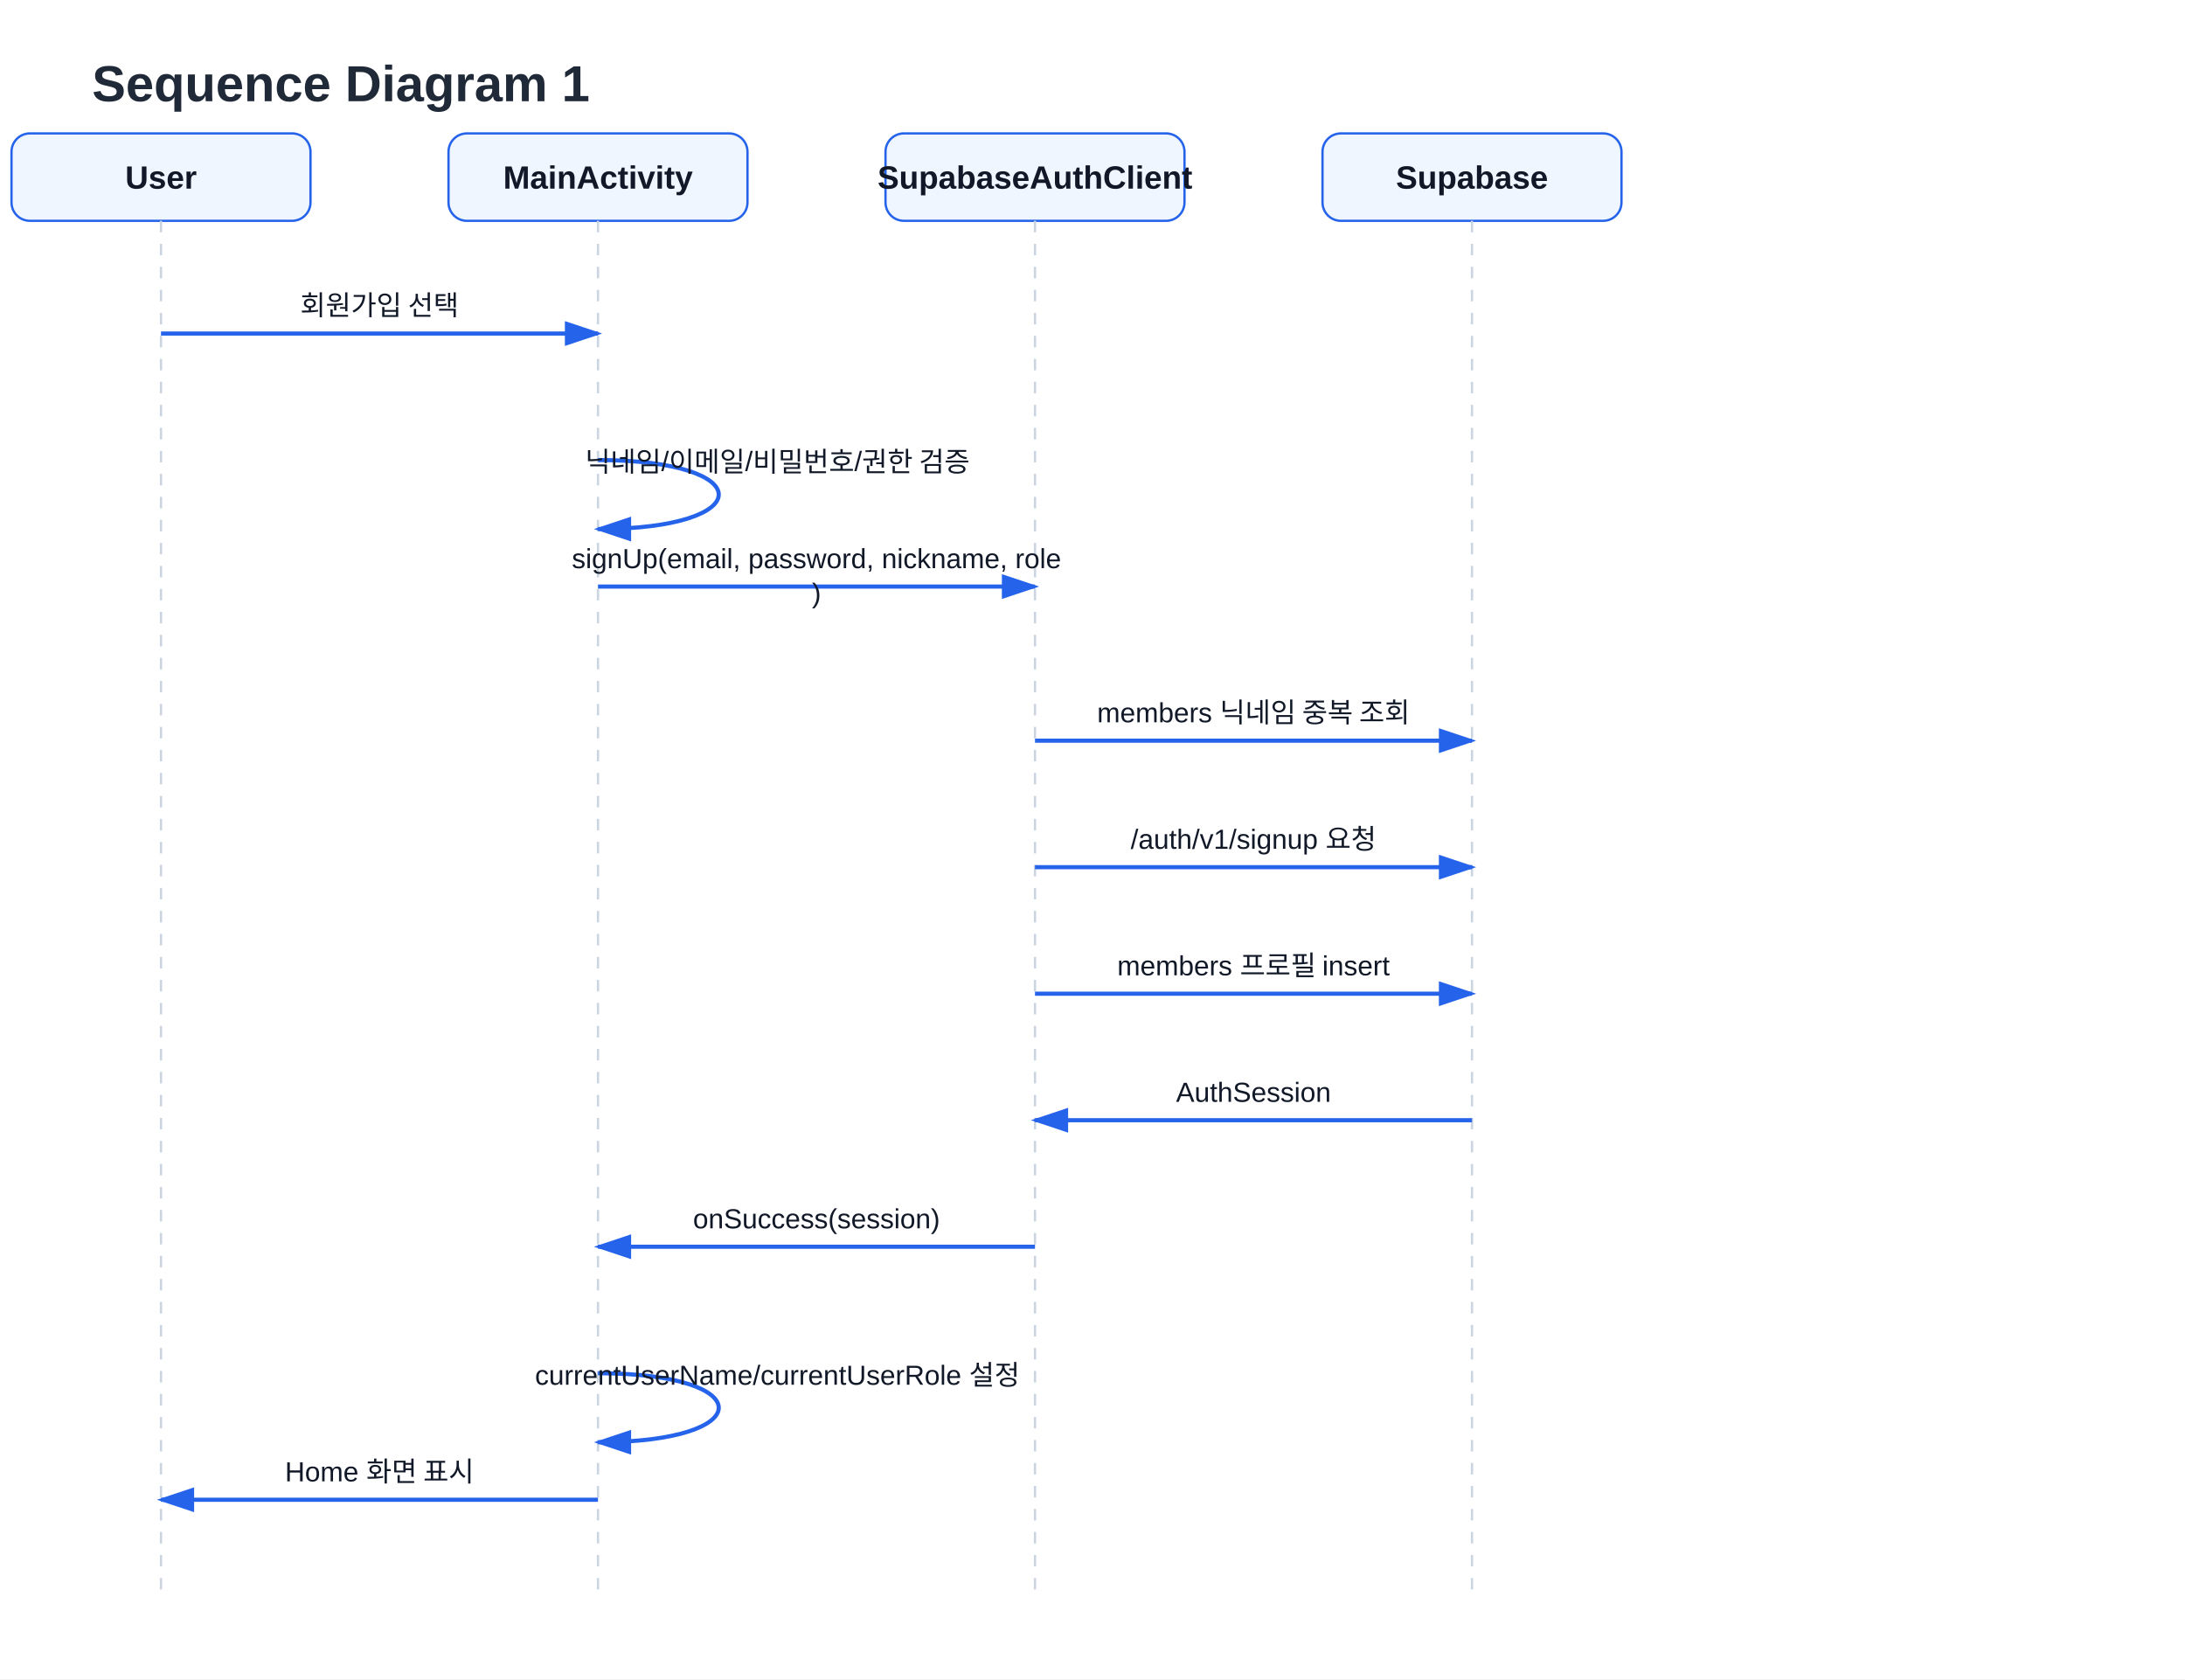
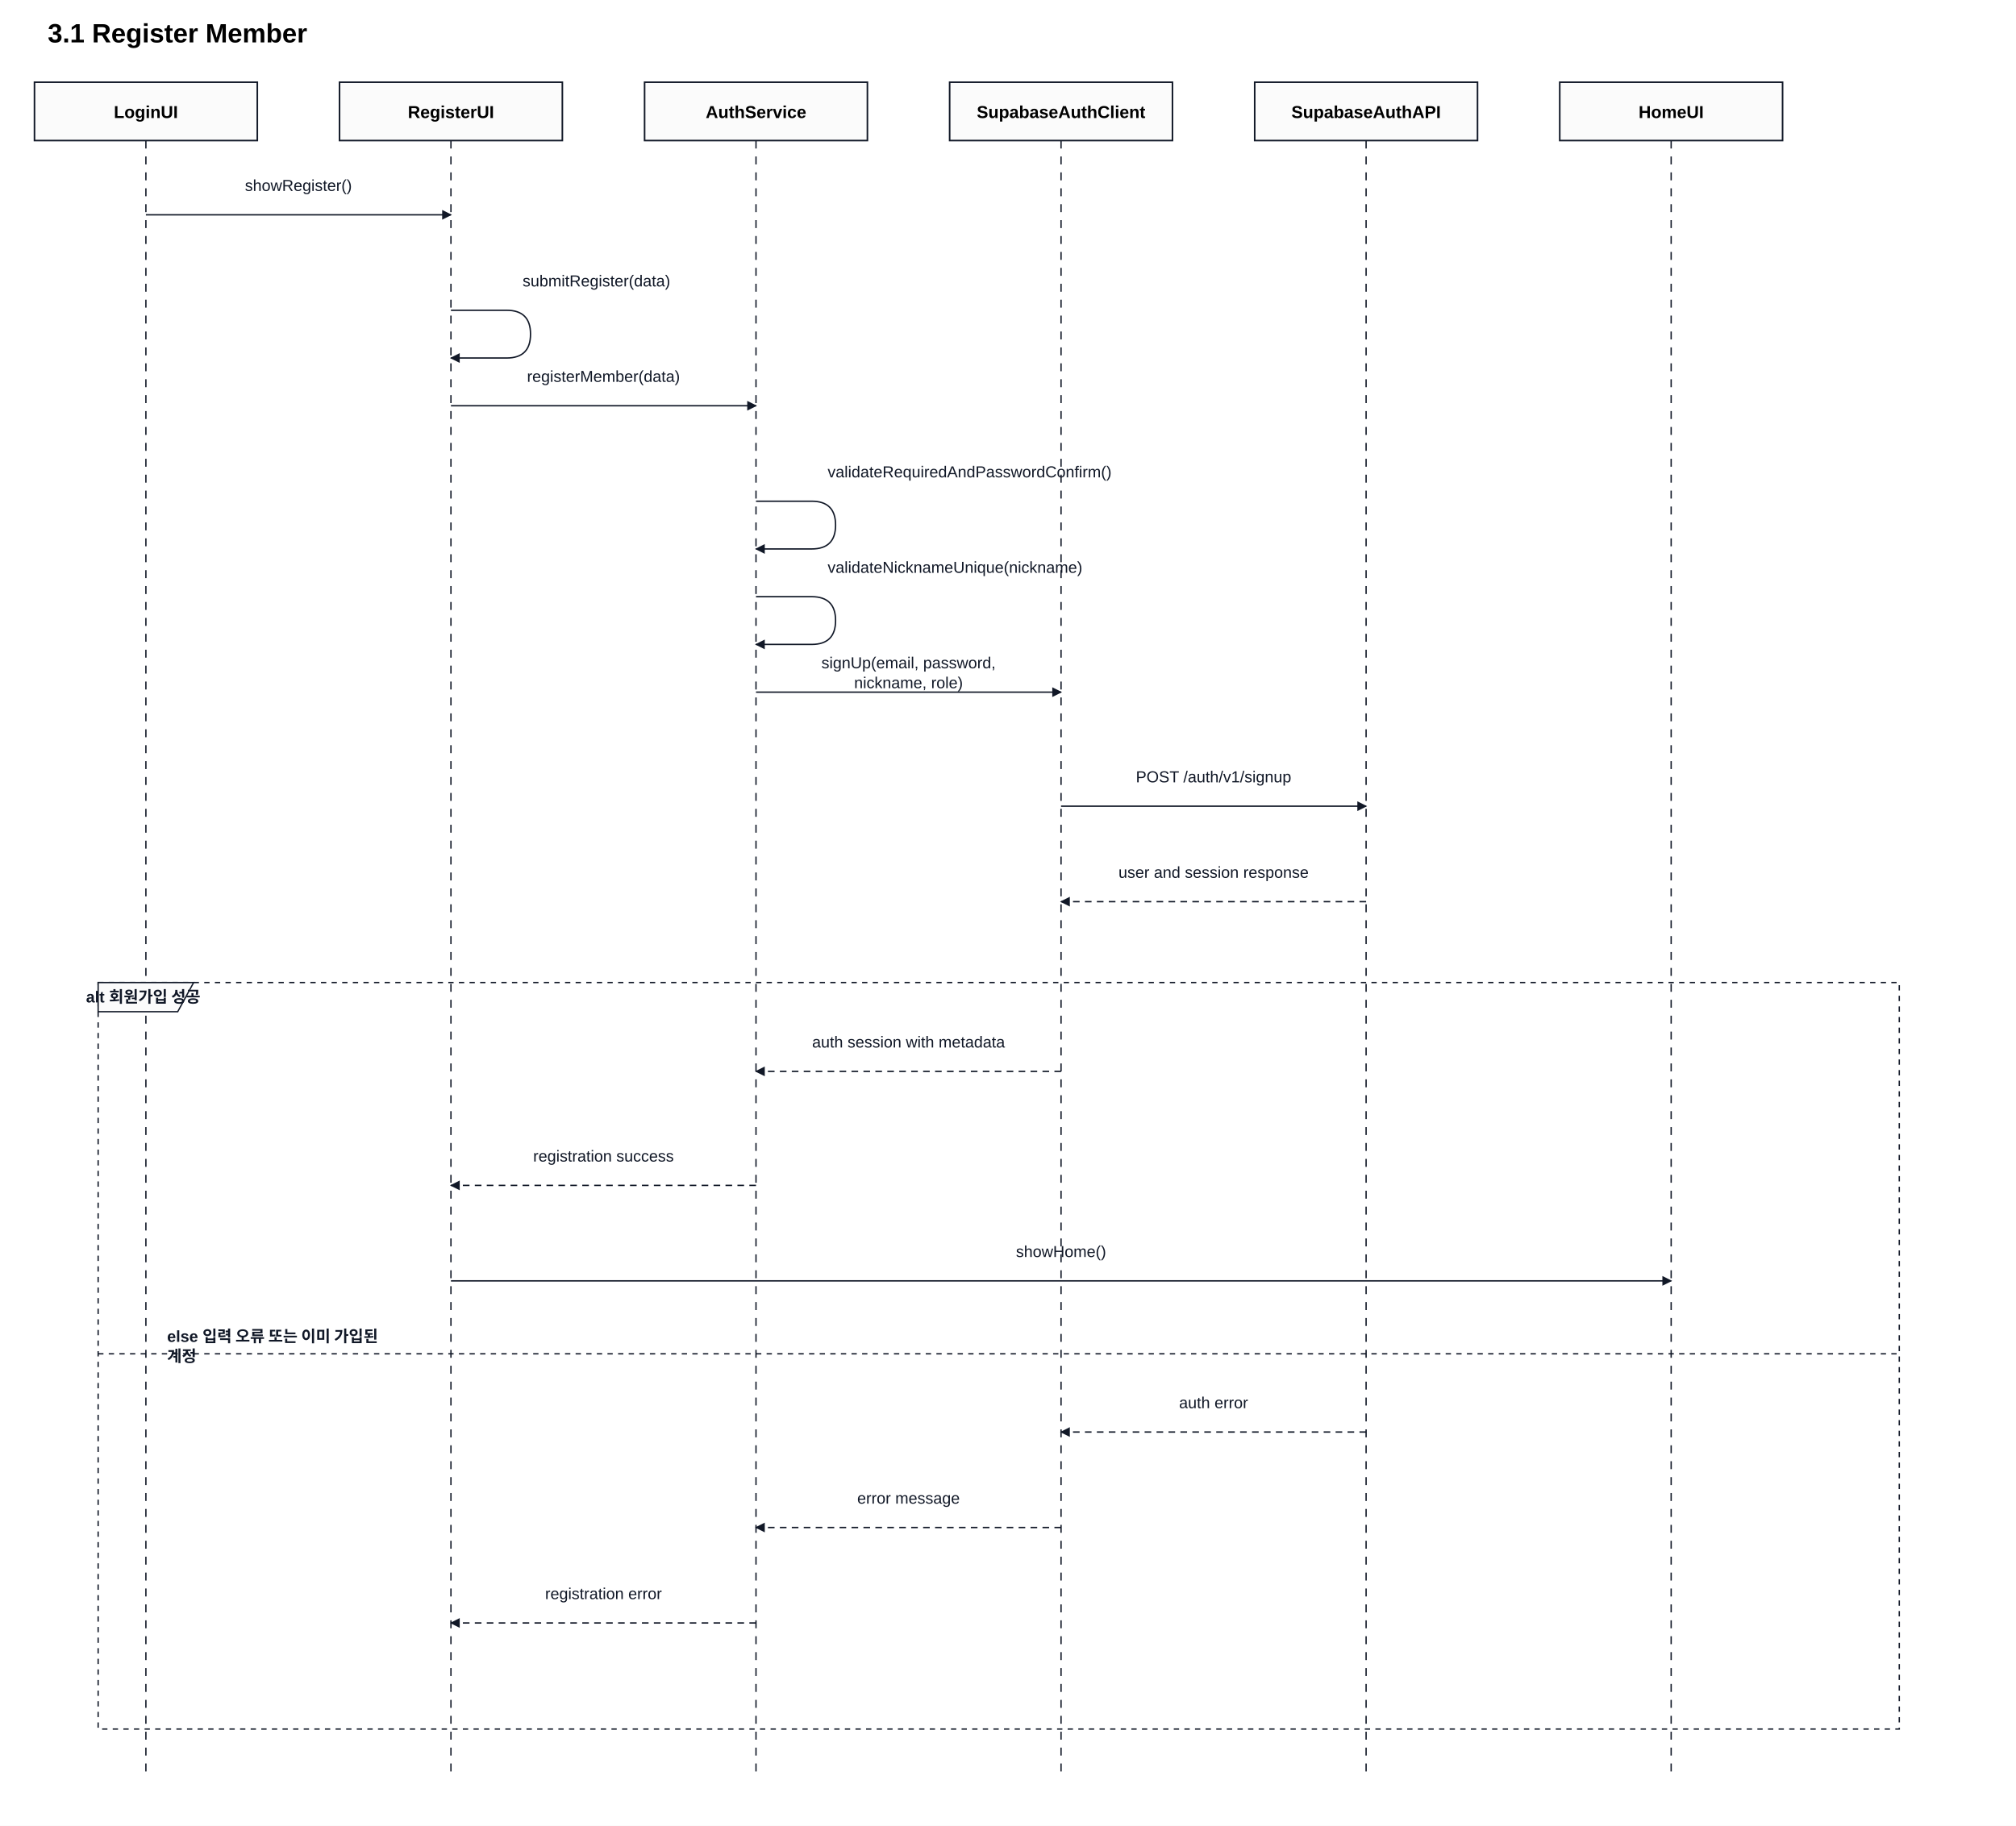
- <svg xmlns="http://www.w3.org/2000/svg" width="950" height="730" viewBox="0 0 950 730">
-   <style>text{font-family:Arial,'Malgun Gothic',sans-serif}.title{font-size:22px;font-weight:700;fill:#1f2937}.boxTitle{font-size:14px;font-weight:700;fill:#111827}.small{font-size:12px;fill:#374151}.msg{font-size:12px;fill:#111827}.muted{font-size:11px;fill:#6b7280}</style>
-   <rect width="100%" height="100%" fill="#ffffff" />
+ <svg xmlns="http://www.w3.org/2000/svg" width="1520" height="1377" viewBox="0 0 1520 1377">
  <defs>
-     <marker id="arrow" markerWidth="10" markerHeight="10" refX="8" refY="3" orient="auto">
-       <path d="M0,0 L0,6 L9,3 z" fill="#2563eb" />
+     <marker id="arrow" viewBox="0 0 10 10" refX="9" refY="5" markerWidth="7" markerHeight="7" orient="auto">
+       <path d="M0 0 L10 5 L0 10 z" fill="#111827" />
+     </marker>
+     <marker id="hollowArrow" viewBox="0 0 10 10" refX="9" refY="5" markerWidth="7" markerHeight="7" orient="auto">
+       <path d="M0 0 L10 5 L0 10 z" fill="#fbfbfb" stroke="#111827" />
+     </marker>
+     <marker id="diamond" viewBox="0 0 16 10" refX="1" refY="5" markerWidth="11" markerHeight="9" orient="auto">
+       <path d="M1 5 L8 1 L15 5 L8 9 z" fill="#111827" stroke="#111827" />
    </marker>
  </defs>
-   <text x="40" y="44" class="title">Sequence Diagram 1</text>
-   <rect x="5" y="58" width="130" height="38" rx="8" fill="#eff6ff" stroke="#2563eb" />
-   <text x="70" y="82" text-anchor="middle" class="boxTitle">User</text>
-   <line x1="70" y1="96" x2="70" y2="695" stroke="#cbd5e1" stroke-dasharray="5,5" />
-   <rect x="195" y="58" width="130" height="38" rx="8" fill="#eff6ff" stroke="#2563eb" />
-   <text x="260" y="82" text-anchor="middle" class="boxTitle">MainActivity</text>
-   <line x1="260" y1="96" x2="260" y2="695" stroke="#cbd5e1" stroke-dasharray="5,5" />
-   <rect x="385" y="58" width="130" height="38" rx="8" fill="#eff6ff" stroke="#2563eb" />
-   <text x="450" y="82" text-anchor="middle" class="boxTitle">SupabaseAuthClient</text>
-   <line x1="450" y1="96" x2="450" y2="695" stroke="#cbd5e1" stroke-dasharray="5,5" />
-   <rect x="575" y="58" width="130" height="38" rx="8" fill="#eff6ff" stroke="#2563eb" />
-   <text x="640" y="82" text-anchor="middle" class="boxTitle">Supabase</text>
-   <line x1="640" y1="96" x2="640" y2="695" stroke="#cbd5e1" stroke-dasharray="5,5" />
-   <line x1="70" y1="145" x2="260" y2="145" stroke="#2563eb" stroke-width="1.8" marker-end="url(#arrow)" />
-   <text x="165.0" y="137" text-anchor="middle" class="msg">회원가입 선택</text>
-   <path d="M260 200 C330 200 330 230 260 230" fill="none" stroke="#2563eb" stroke-width="1.8" marker-end="url(#arrow)" />
-   <text x="338" y="205" text-anchor="middle" class="msg">닉네임/이메일/비밀번호/권한 검증</text>
-   <line x1="260" y1="255" x2="450" y2="255" stroke="#2563eb" stroke-width="1.8" marker-end="url(#arrow)" />
-   <text x="355.0" y="247" text-anchor="middle" class="msg">signUp(email, password, nickname, role</text>
-   <text x="355.0" y="262" text-anchor="middle" class="msg">)</text>
-   <line x1="450" y1="322" x2="640" y2="322" stroke="#2563eb" stroke-width="1.8" marker-end="url(#arrow)" />
-   <text x="545.0" y="314" text-anchor="middle" class="msg">members 닉네임 중복 조회</text>
-   <line x1="450" y1="377" x2="640" y2="377" stroke="#2563eb" stroke-width="1.8" marker-end="url(#arrow)" />
-   <text x="545.0" y="369" text-anchor="middle" class="msg">/auth/v1/signup 요청</text>
-   <line x1="450" y1="432" x2="640" y2="432" stroke="#2563eb" stroke-width="1.8" marker-end="url(#arrow)" />
-   <text x="545.0" y="424" text-anchor="middle" class="msg">members 프로필 insert</text>
-   <line x1="640" y1="487" x2="450" y2="487" stroke="#2563eb" stroke-width="1.8" marker-end="url(#arrow)" />
-   <text x="545.0" y="479" text-anchor="middle" class="msg">AuthSession</text>
-   <line x1="450" y1="542" x2="260" y2="542" stroke="#2563eb" stroke-width="1.8" marker-end="url(#arrow)" />
-   <text x="355.0" y="534" text-anchor="middle" class="msg">onSuccess(session)</text>
-   <path d="M260 597 C330 597 330 627 260 627" fill="none" stroke="#2563eb" stroke-width="1.8" marker-end="url(#arrow)" />
-   <text x="338" y="602" text-anchor="middle" class="msg">currentUserName/currentUserRole 설정</text>
-   <line x1="260" y1="652" x2="70" y2="652" stroke="#2563eb" stroke-width="1.8" marker-end="url(#arrow)" />
-   <text x="165.0" y="644" text-anchor="middle" class="msg">Home 화면 표시</text>
+   <rect width="100%" height="100%" fill="#ffffff" />
+   <text x="36" y="32" font-family="Arial, sans-serif" font-size="20" font-weight="700">3.1 Register Member</text>
+   <rect x="26" y="62" width="168" height="44" fill="#fbfbfb" stroke="#111827" stroke-width="1.2" />
+   <text x="110" y="89" text-anchor="middle" font-family="Arial, sans-serif" font-size="13" font-weight="700">LoginUI</text>
+   <line x1="110" y1="106" x2="110" y2="1337" stroke="#111827" stroke-width="1" stroke-dasharray="6 6" />
+   <rect x="256" y="62" width="168" height="44" fill="#fbfbfb" stroke="#111827" stroke-width="1.2" />
+   <text x="340" y="89" text-anchor="middle" font-family="Arial, sans-serif" font-size="13" font-weight="700">RegisterUI</text>
+   <line x1="340" y1="106" x2="340" y2="1337" stroke="#111827" stroke-width="1" stroke-dasharray="6 6" />
+   <rect x="486" y="62" width="168" height="44" fill="#fbfbfb" stroke="#111827" stroke-width="1.2" />
+   <text x="570" y="89" text-anchor="middle" font-family="Arial, sans-serif" font-size="13" font-weight="700">AuthService</text>
+   <line x1="570" y1="106" x2="570" y2="1337" stroke="#111827" stroke-width="1" stroke-dasharray="6 6" />
+   <rect x="716" y="62" width="168" height="44" fill="#fbfbfb" stroke="#111827" stroke-width="1.2" />
+   <text x="800" y="89" text-anchor="middle" font-family="Arial, sans-serif" font-size="13" font-weight="700">SupabaseAuthClient</text>
+   <line x1="800" y1="106" x2="800" y2="1337" stroke="#111827" stroke-width="1" stroke-dasharray="6 6" />
+   <rect x="946" y="62" width="168" height="44" fill="#fbfbfb" stroke="#111827" stroke-width="1.2" />
+   <text x="1030" y="89" text-anchor="middle" font-family="Arial, sans-serif" font-size="13" font-weight="700">SupabaseAuthAPI</text>
+   <line x1="1030" y1="106" x2="1030" y2="1337" stroke="#111827" stroke-width="1" stroke-dasharray="6 6" />
+   <rect x="1176" y="62" width="168" height="44" fill="#fbfbfb" stroke="#111827" stroke-width="1.2" />
+   <text x="1260" y="89" text-anchor="middle" font-family="Arial, sans-serif" font-size="13" font-weight="700">HomeUI</text>
+   <line x1="1260" y1="106" x2="1260" y2="1337" stroke="#111827" stroke-width="1" stroke-dasharray="6 6" />
+   <rect x="74" y="741" width="1358" height="563" fill="none" stroke="#111827" stroke-dasharray="4 4" />
+   <path d="M74 741 h72 l-12 22 h-60 z" fill="#fbfbfb" stroke="#111827" />
+   <text x="108" y="756" text-anchor="middle" font-family="Arial, sans-serif" font-size="12" font-weight="700" fill="#111827">alt 회원가입 성공</text>
+   <line x1="74" y1="1021" x2="1432" y2="1021" stroke="#111827" stroke-dasharray="4 4" />
+   <text x="126" y="1012" text-anchor="start" font-family="Arial, sans-serif" font-size="12" font-weight="700" fill="#111827">else 입력 오류 또는 이미 가입된</text>
+   <text x="126" y="1027" text-anchor="start" font-family="Arial, sans-serif" font-size="12" font-weight="700" fill="#111827">계정</text>
+   <line x1="110" y1="162" x2="340" y2="162" stroke="#111827" stroke-width="1.05" marker-end="url(#arrow)" />
+   <text x="225" y="144" text-anchor="middle" font-family="Arial, sans-serif" font-size="12" font-weight="400" fill="#111827">showRegister()</text>
+   <path d="M340 234 h42 q18 0 18 18 q0 18 -18 18 h-42" fill="none" stroke="#111827" stroke-width="1.05" marker-end="url(#arrow)" />
+   <text x="394" y="216" text-anchor="start" font-family="Arial, sans-serif" font-size="12" font-weight="400" fill="#111827">submitRegister(data)</text>
+   <line x1="340" y1="306" x2="570" y2="306" stroke="#111827" stroke-width="1.05" marker-end="url(#arrow)" />
+   <text x="455" y="288" text-anchor="middle" font-family="Arial, sans-serif" font-size="12" font-weight="400" fill="#111827">registerMember(data)</text>
+   <path d="M570 378 h42 q18 0 18 18 q0 18 -18 18 h-42" fill="none" stroke="#111827" stroke-width="1.05" marker-end="url(#arrow)" />
+   <text x="624" y="360" text-anchor="start" font-family="Arial, sans-serif" font-size="12" font-weight="400" fill="#111827">validateRequiredAndPasswordConfirm()</text>
+   <path d="M570 450 h42 q18 0 18 18 q0 18 -18 18 h-42" fill="none" stroke="#111827" stroke-width="1.05" marker-end="url(#arrow)" />
+   <text x="624" y="432" text-anchor="start" font-family="Arial, sans-serif" font-size="12" font-weight="400" fill="#111827">validateNicknameUnique(nickname)</text>
+   <line x1="570" y1="522" x2="800" y2="522" stroke="#111827" stroke-width="1.05" marker-end="url(#arrow)" />
+   <text x="685" y="504" text-anchor="middle" font-family="Arial, sans-serif" font-size="12" font-weight="400" fill="#111827">signUp(email, password,</text>
+   <text x="685" y="519" text-anchor="middle" font-family="Arial, sans-serif" font-size="12" font-weight="400" fill="#111827">nickname, role)</text>
+   <line x1="800" y1="608" x2="1030" y2="608" stroke="#111827" stroke-width="1.05" marker-end="url(#arrow)" />
+   <text x="915" y="590" text-anchor="middle" font-family="Arial, sans-serif" font-size="12" font-weight="400" fill="#111827">POST /auth/v1/signup</text>
+   <line x1="1030" y1="680" x2="800" y2="680" stroke="#111827" stroke-width="1.05" marker-end="url(#arrow)" stroke-dasharray="5 4" />
+   <text x="915" y="662" text-anchor="middle" font-family="Arial, sans-serif" font-size="12" font-weight="400" fill="#111827">user and session response</text>
+   <line x1="800" y1="808" x2="570" y2="808" stroke="#111827" stroke-width="1.05" marker-end="url(#arrow)" stroke-dasharray="5 4" />
+   <text x="685" y="790" text-anchor="middle" font-family="Arial, sans-serif" font-size="12" font-weight="400" fill="#111827">auth session with metadata</text>
+   <line x1="570" y1="894" x2="340" y2="894" stroke="#111827" stroke-width="1.05" marker-end="url(#arrow)" stroke-dasharray="5 4" />
+   <text x="455" y="876" text-anchor="middle" font-family="Arial, sans-serif" font-size="12" font-weight="400" fill="#111827">registration success</text>
+   <line x1="340" y1="966" x2="1260" y2="966" stroke="#111827" stroke-width="1.05" marker-end="url(#arrow)" />
+   <text x="800" y="948" text-anchor="middle" font-family="Arial, sans-serif" font-size="12" font-weight="400" fill="#111827">showHome()</text>
+   <line x1="1030" y1="1080" x2="800" y2="1080" stroke="#111827" stroke-width="1.05" marker-end="url(#arrow)" stroke-dasharray="5 4" />
+   <text x="915" y="1062" text-anchor="middle" font-family="Arial, sans-serif" font-size="12" font-weight="400" fill="#111827">auth error</text>
+   <line x1="800" y1="1152" x2="570" y2="1152" stroke="#111827" stroke-width="1.05" marker-end="url(#arrow)" stroke-dasharray="5 4" />
+   <text x="685" y="1134" text-anchor="middle" font-family="Arial, sans-serif" font-size="12" font-weight="400" fill="#111827">error message</text>
+   <line x1="570" y1="1224" x2="340" y2="1224" stroke="#111827" stroke-width="1.05" marker-end="url(#arrow)" stroke-dasharray="5 4" />
+   <text x="455" y="1206" text-anchor="middle" font-family="Arial, sans-serif" font-size="12" font-weight="400" fill="#111827">registration error</text>
</svg>
